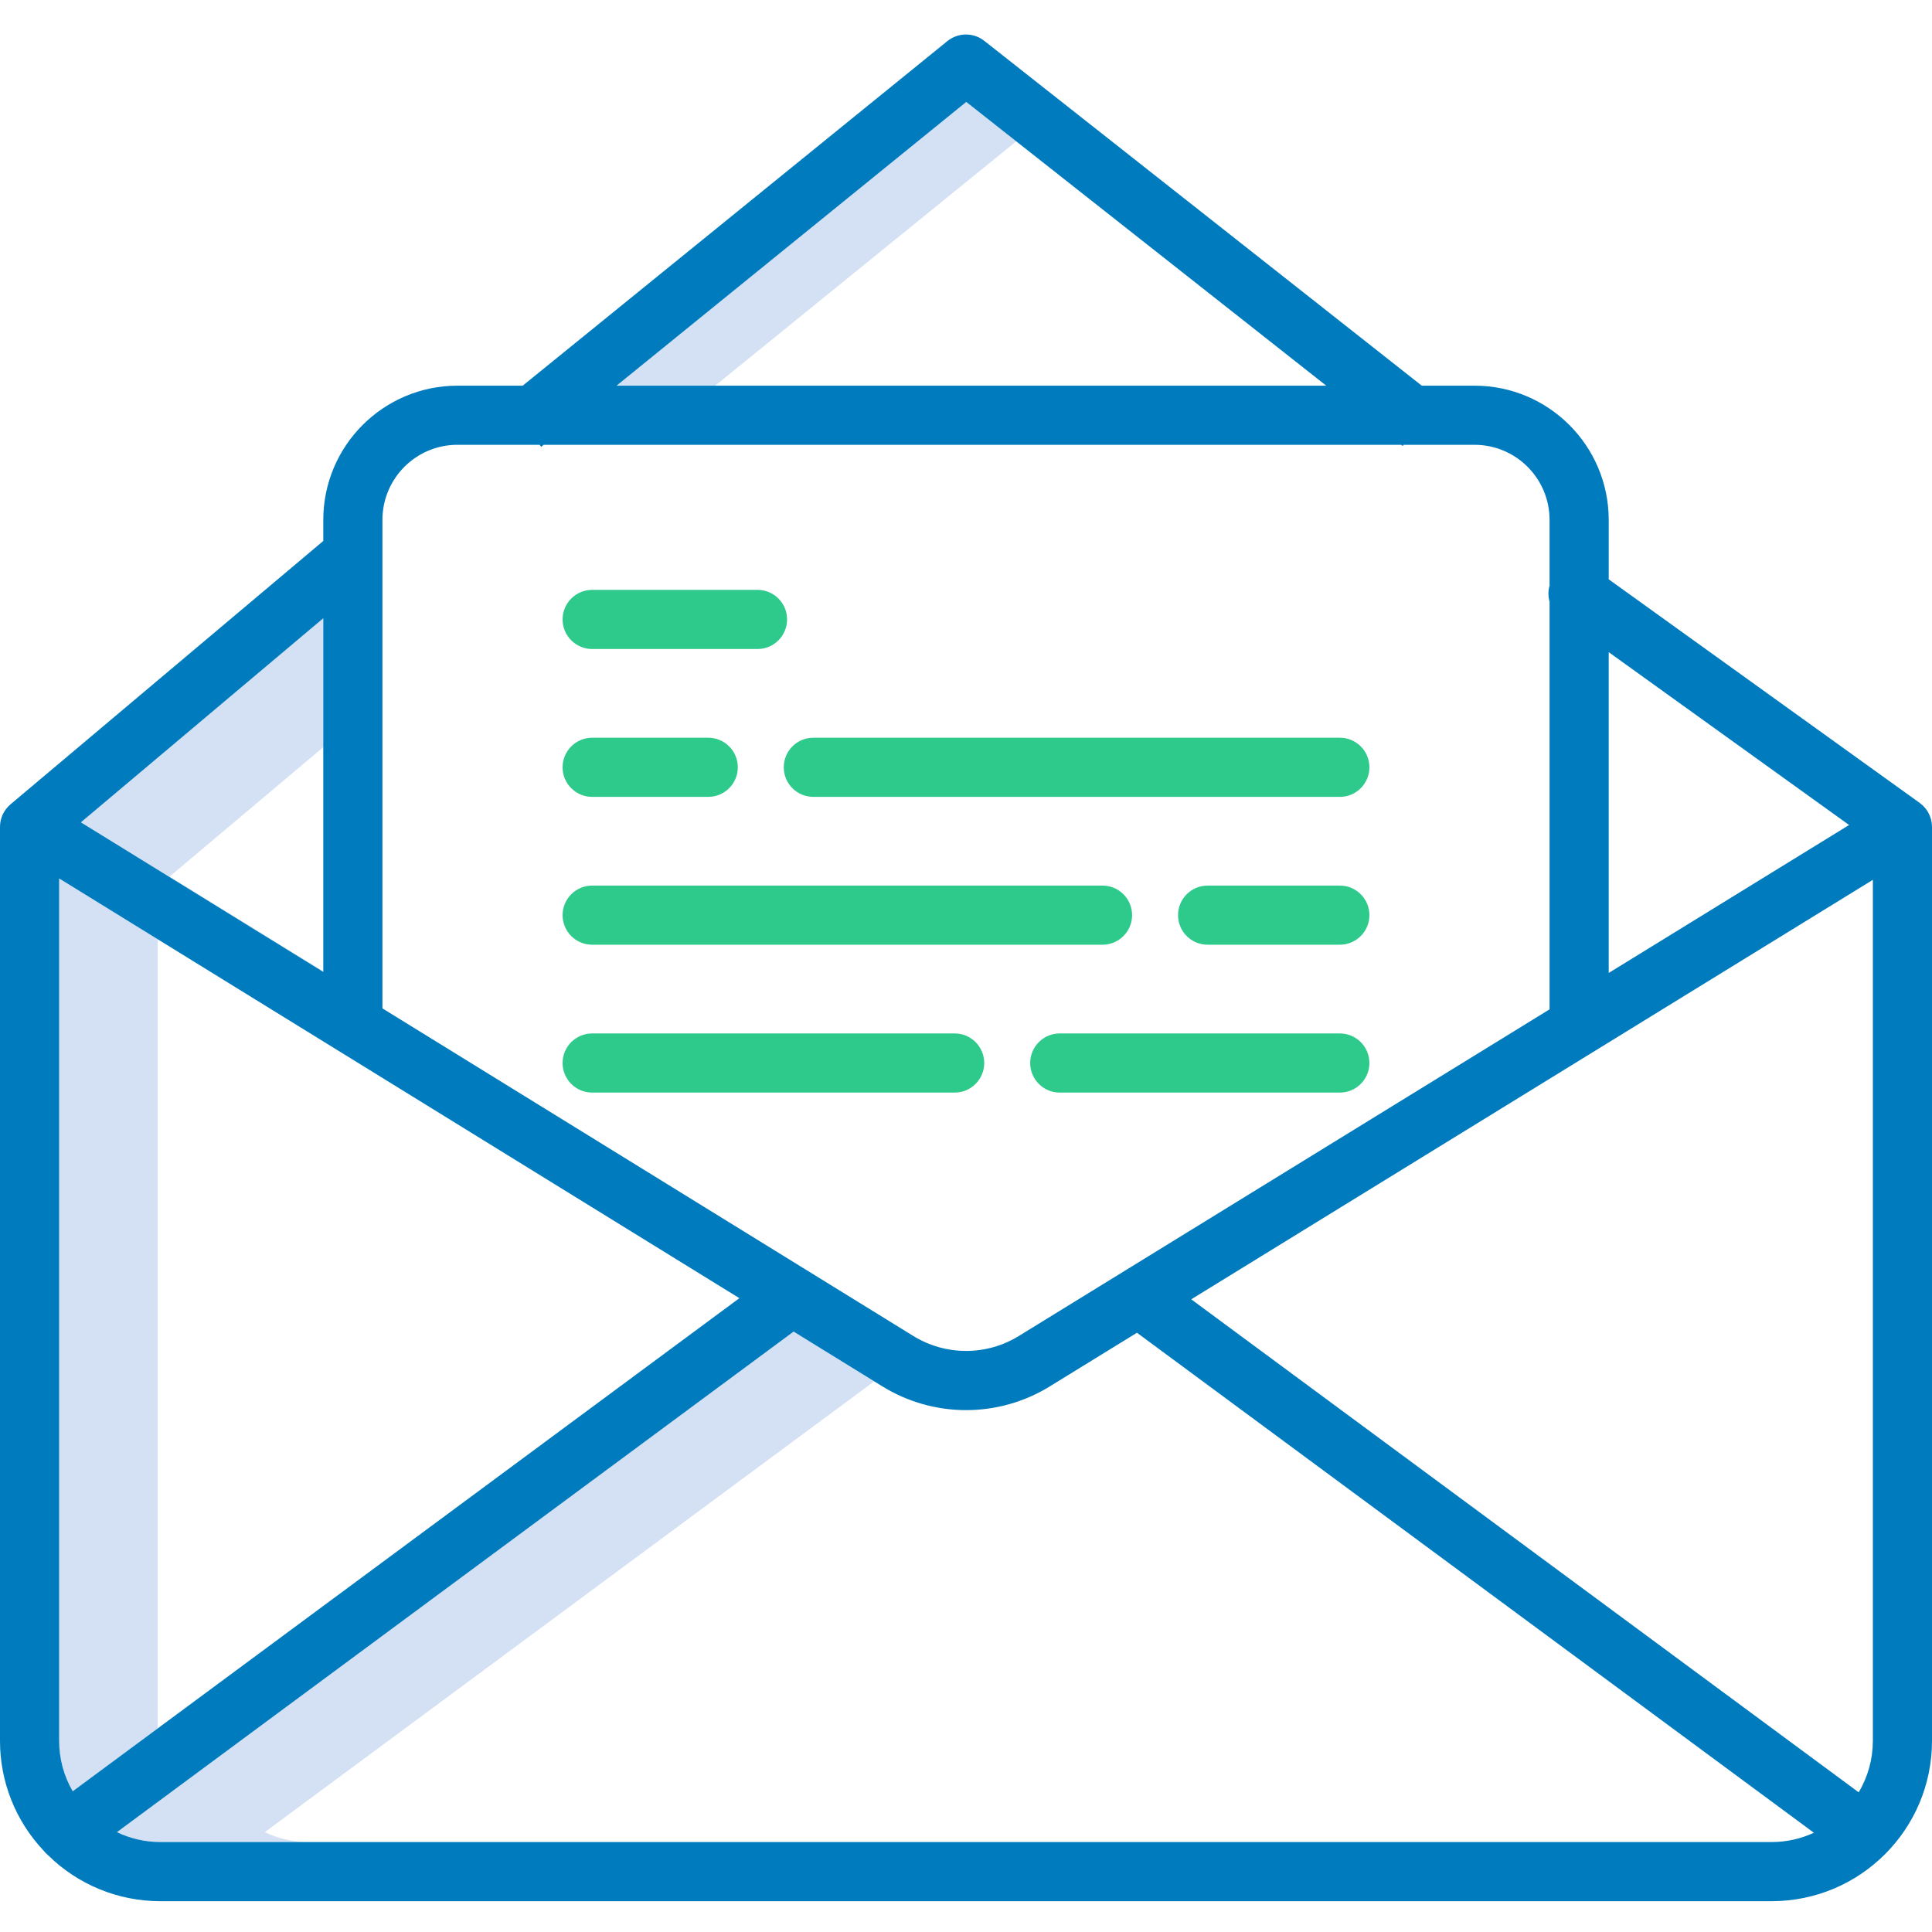
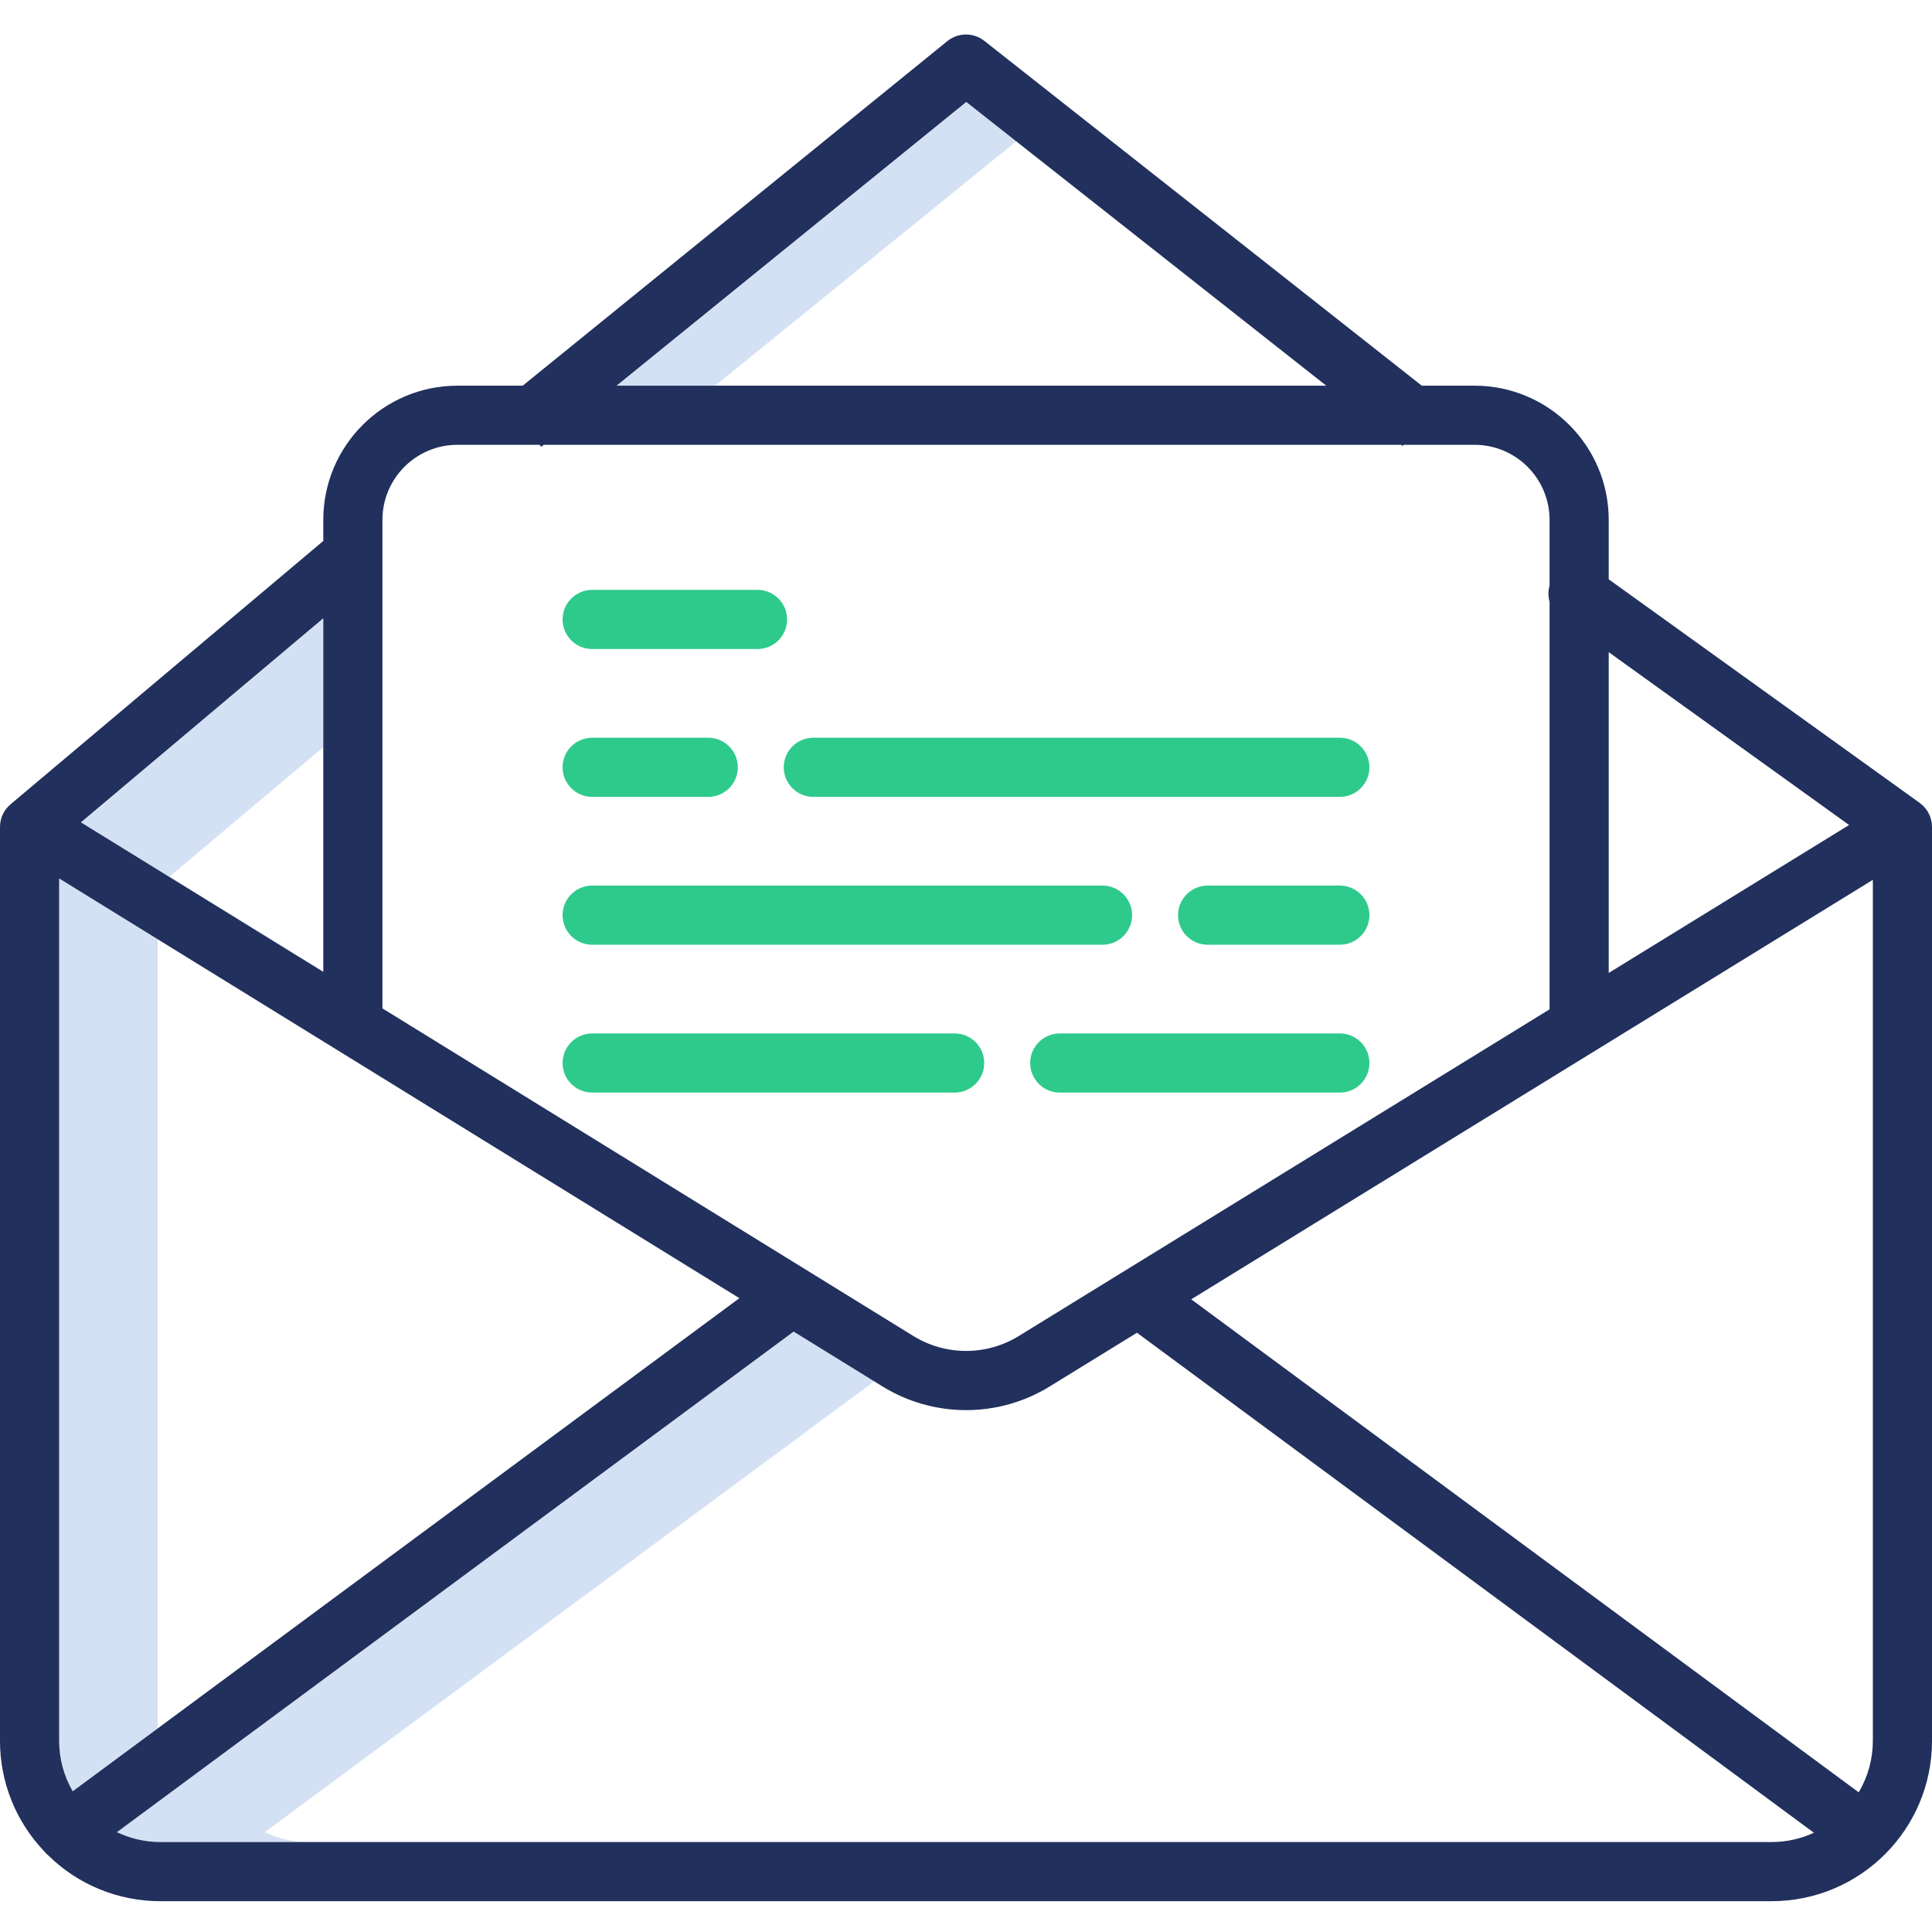
<svg xmlns="http://www.w3.org/2000/svg" height="392pt" viewBox="0 -6 392 391" width="392pt">
  <path d="m196.055 14.184-70.949 57.566h20l61.094-49.57zm0 0" fill="#d4e1f4" />
  <path d="m32 184.07-20-12.344v175.008c0 3.586.949 7.113 2.75 10.215l17.25-12.758zm0 0" fill="#d4e1f4" />
  <path d="m34.414 171.352 31.18-26.25v-26.156l-49.18 41.406 49.18 30.344v-.105zm0 0" fill="#d4e1f4" />
  <path d="m177.379 273.773-16.355-10.094-137.301 101.562c2.746 1.316 5.75 2.004 8.793 2.004h30c-3.043 0-6.047-.688-8.793-2.004zm0 0" fill="#d4e1f4" />
-   <path d="m391.953 160.598c-.008-.062-.012-.129-.02-.191-.035-.23-.082-.461-.145-.691-.008-.035-.02-.07-.031-.105-.055-.195-.125-.387-.199-.578-.023-.059-.047-.113-.074-.172-.082-.188-.172-.367-.273-.543-.02-.031-.031-.066-.051-.102-.125-.207-.262-.406-.41-.598-.023-.031-.051-.062-.074-.09-.129-.156-.262-.305-.402-.445-.051-.051-.102-.102-.156-.152-.129-.121-.262-.238-.398-.348-.055-.043-.109-.09-.164-.133-.02-.012-.035-.027-.051-.039l-63.098-45.367v-12.07c-.016-15.027-12.195-27.207-27.223-27.223h-10.711l-88.758-69.961c-2.203-1.738-5.316-1.715-7.496.051l-86.16 69.91h-13.242c-15.027.016-27.207 12.195-27.223 27.223v4.285l-63.457 53.434c-1.355 1.137-2.137 2.816-2.137 4.586v185.457c-.004 8.277 3.164 16.242 8.852 22.262.273.352.59.676.938.957 6.062 5.961 14.227 9.297 22.727 9.293h326.969c17.949-.02 32.496-14.562 32.516-32.512v-185.457c0-.039-.008-.074-.008-.113-.004-.191-.016-.379-.039-.566zm-150.254 96.531 138.301-85.113v174.719c-.004 3.668-.996 7.27-2.875 10.422zm133.48-96.238-48.773 30.02v-65.09zm-179.125-146.707 73.035 57.566h-143.984zm-103.238 69.566h16.66l.332.41.5-.41h174l.305.238.191-.238h14.375c8.406.008 15.215 6.82 15.227 15.223v13.336c-.305 1.074-.305 2.211 0 3.285v82.699l-107.637 66.246c-6.594 4.09-14.938 4.082-21.527-.012l-107.648-66.426v-99.129c.008-8.402 6.816-15.215 15.223-15.223zm-78.062 273.199c-1.805-3.105-2.754-6.629-2.754-10.215v-175l138.02 85.164zm50.84-166.254-49.18-30.344 49.18-41.406zm-33.078 176.551c-3.043 0-6.047-.688-8.789-2.004l137.297-101.562 17.922 11.059c10.445 6.492 23.668 6.5 34.117.02l17.625-10.848 137.344 101.449c-2.676 1.242-5.594 1.887-8.547 1.887zm0 0" fill="#007bbe" />
+   <path d="m391.953 160.598c-.008-.062-.012-.129-.02-.191-.035-.23-.082-.461-.145-.691-.008-.035-.02-.07-.031-.105-.055-.195-.125-.387-.199-.578-.023-.059-.047-.113-.074-.172-.082-.188-.172-.367-.273-.543-.02-.031-.031-.066-.051-.102-.125-.207-.262-.406-.41-.598-.023-.031-.051-.062-.074-.09-.129-.156-.262-.305-.402-.445-.051-.051-.102-.102-.156-.152-.129-.121-.262-.238-.398-.348-.055-.043-.109-.09-.164-.133-.02-.012-.035-.027-.051-.039l-63.098-45.367v-12.07c-.016-15.027-12.195-27.207-27.223-27.223h-10.711l-88.758-69.961c-2.203-1.738-5.316-1.715-7.496.051l-86.16 69.91h-13.242c-15.027.016-27.207 12.195-27.223 27.223v4.285l-63.457 53.434c-1.355 1.137-2.137 2.816-2.137 4.586v185.457c-.004 8.277 3.164 16.242 8.852 22.262.273.352.59.676.938.957 6.062 5.961 14.227 9.297 22.727 9.293h326.969c17.949-.02 32.496-14.562 32.516-32.512v-185.457c0-.039-.008-.074-.008-.113-.004-.191-.016-.379-.039-.566zm-150.254 96.531 138.301-85.113v174.719c-.004 3.668-.996 7.27-2.875 10.422zm133.48-96.238-48.773 30.02v-65.09zm-179.125-146.707 73.035 57.566h-143.984zm-103.238 69.566h16.66l.332.41.5-.41h174l.305.238.191-.238h14.375c8.406.008 15.215 6.82 15.227 15.223v13.336c-.305 1.074-.305 2.211 0 3.285v82.699l-107.637 66.246c-6.594 4.09-14.938 4.082-21.527-.012l-107.648-66.426v-99.129c.008-8.402 6.816-15.215 15.223-15.223zm-78.062 273.199c-1.805-3.105-2.754-6.629-2.754-10.215v-175l138.02 85.164zm50.84-166.254-49.18-30.344 49.18-41.406zm-33.078 176.551c-3.043 0-6.047-.688-8.789-2.004l137.297-101.562 17.922 11.059c10.445 6.492 23.668 6.5 34.117.02l17.625-10.848 137.344 101.449c-2.676 1.242-5.594 1.887-8.547 1.887zm0 0" fill="#21305c" />
  <g fill="#2eca8b">
    <path d="m271.852 173.184h-26.828c-3.316 0-6 2.684-6 6 0 3.312 2.684 6 6 6h26.828c3.312 0 6-2.688 6-6 0-3.316-2.688-6-6-6zm0 0" />
    <path d="m229.699 179.184c0-3.316-2.684-6-6-6h-103.551c-3.312 0-6 2.684-6 6 0 3.312 2.688 6 6 6h103.551c3.316 0 6-2.688 6-6zm0 0" />
    <path d="m215.023 215.184h56.828c3.312 0 6-2.688 6-6 0-3.316-2.688-6-6-6h-56.828c-3.316 0-6 2.684-6 6 0 3.312 2.684 6 6 6zm0 0" />
    <path d="m120.148 203.184c-3.312 0-6 2.684-6 6 0 3.312 2.688 6 6 6h73.551c3.316 0 6-2.688 6-6 0-3.316-2.684-6-6-6zm0 0" />
    <path d="m120.148 125.184h33.551c3.316 0 6-2.688 6-6 0-3.316-2.684-6-6-6h-33.551c-3.312 0-6 2.684-6 6 0 3.312 2.688 6 6 6zm0 0" />
    <path d="m271.852 143.184h-106.828c-3.316 0-6 2.684-6 6 0 3.312 2.684 6 6 6h106.828c3.312 0 6-2.688 6-6 0-3.316-2.688-6-6-6zm0 0" />
    <path d="m120.148 155.184h23.551c3.316 0 6-2.688 6-6 0-3.316-2.684-6-6-6h-23.551c-3.312 0-6 2.684-6 6 0 3.312 2.688 6 6 6zm0 0" />
  </g>
</svg>
